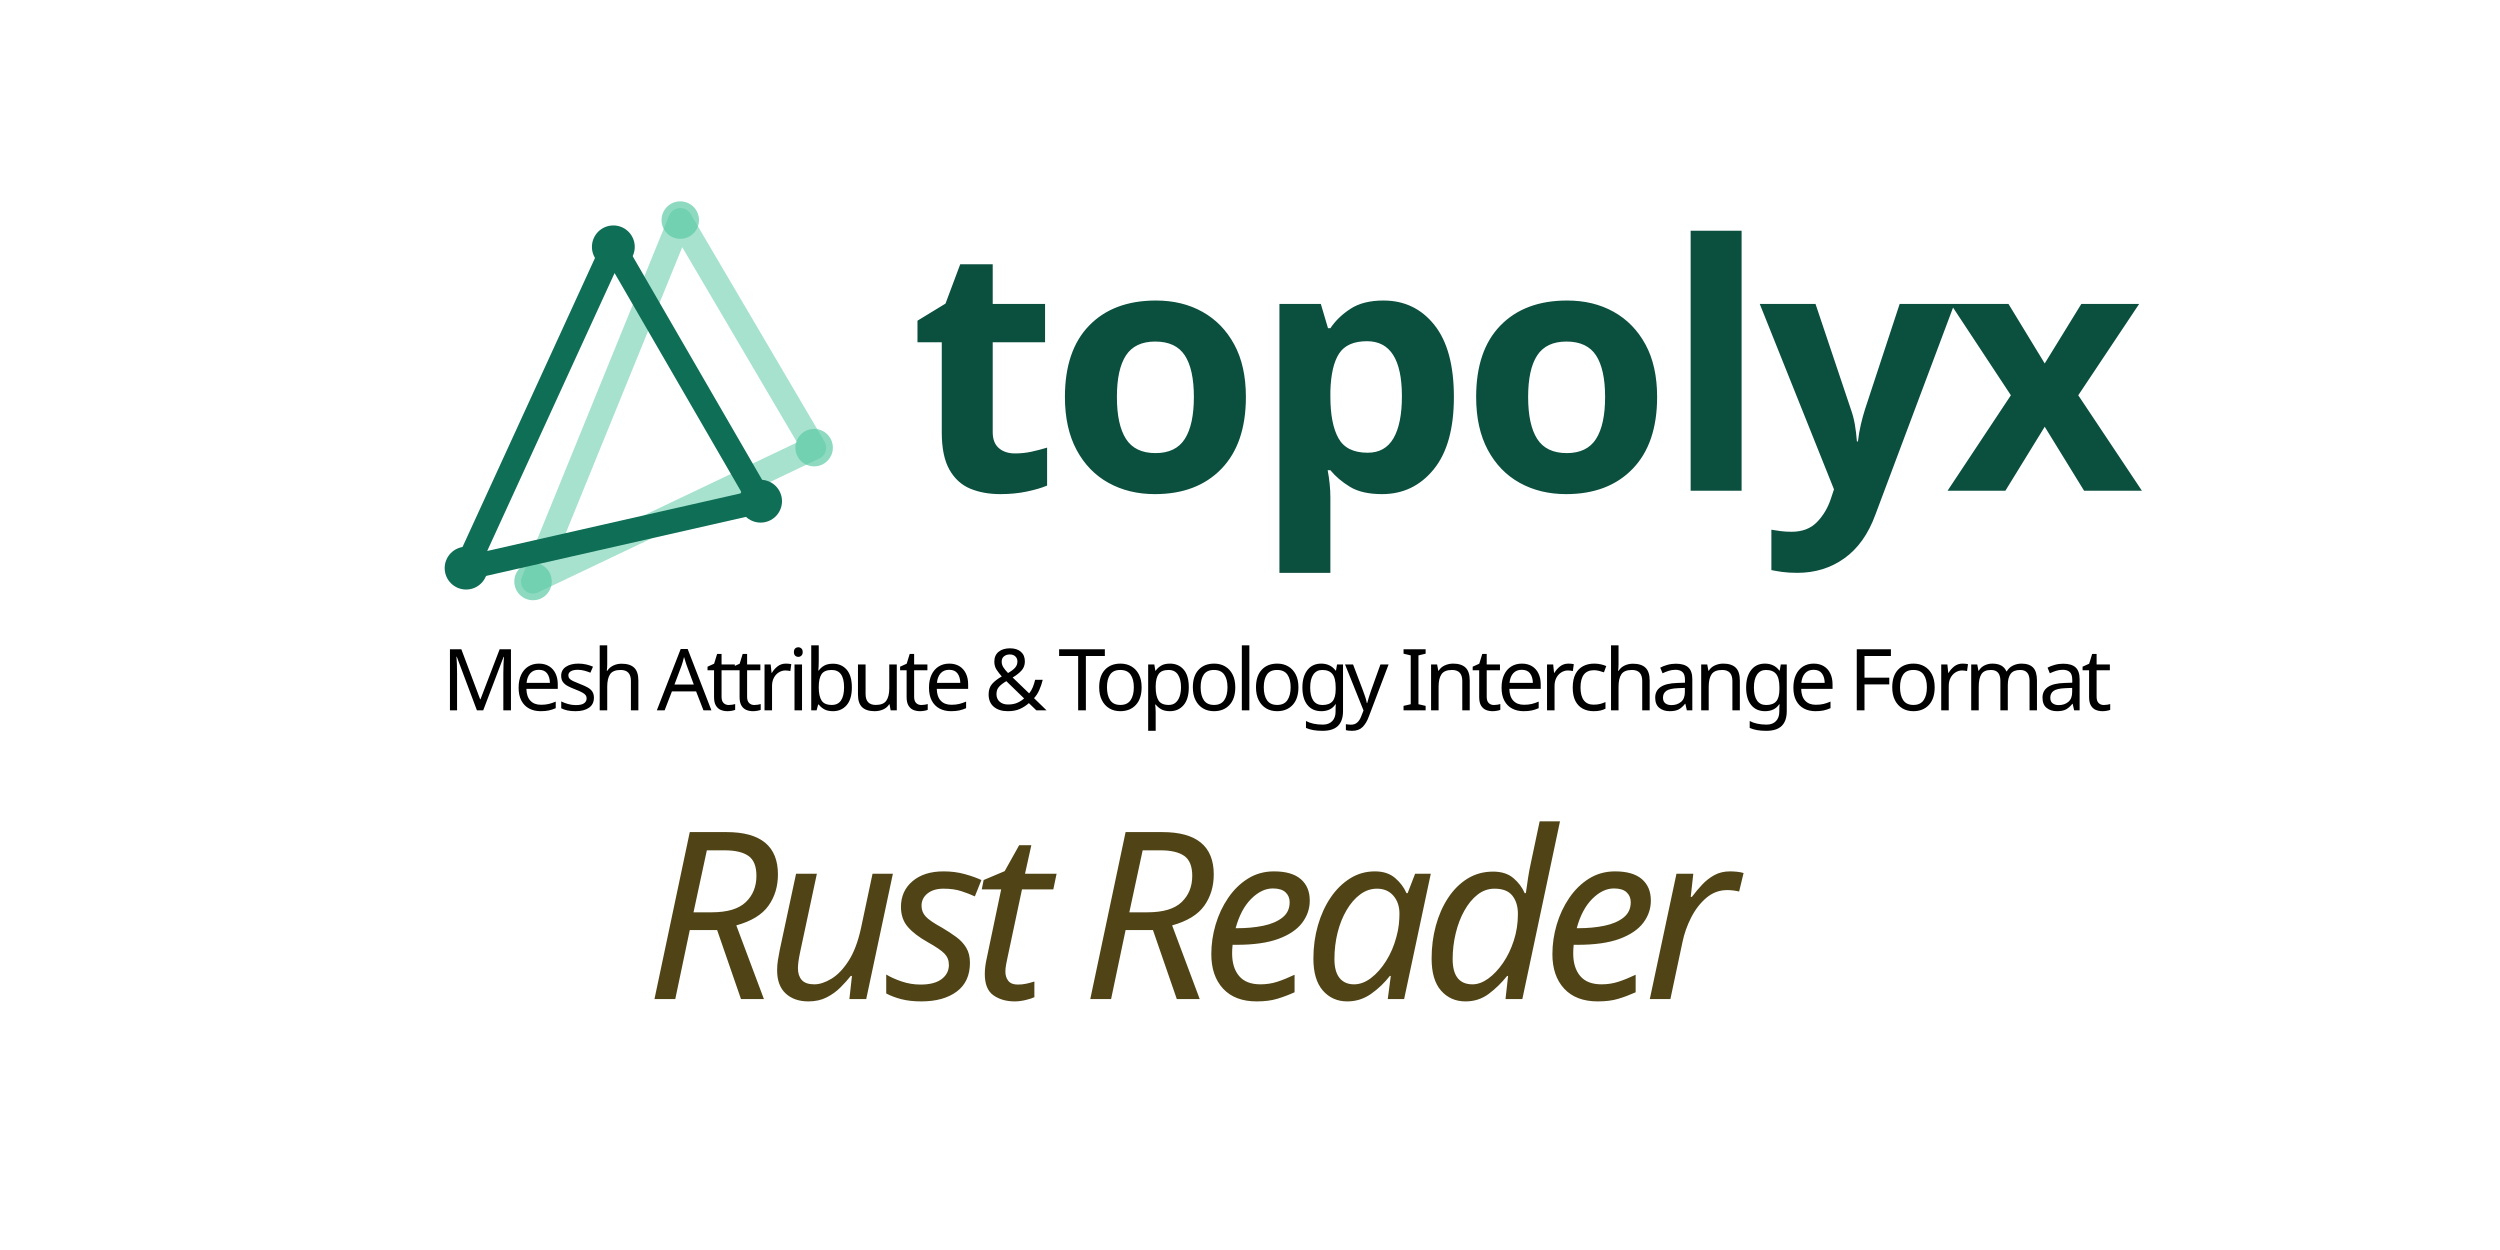
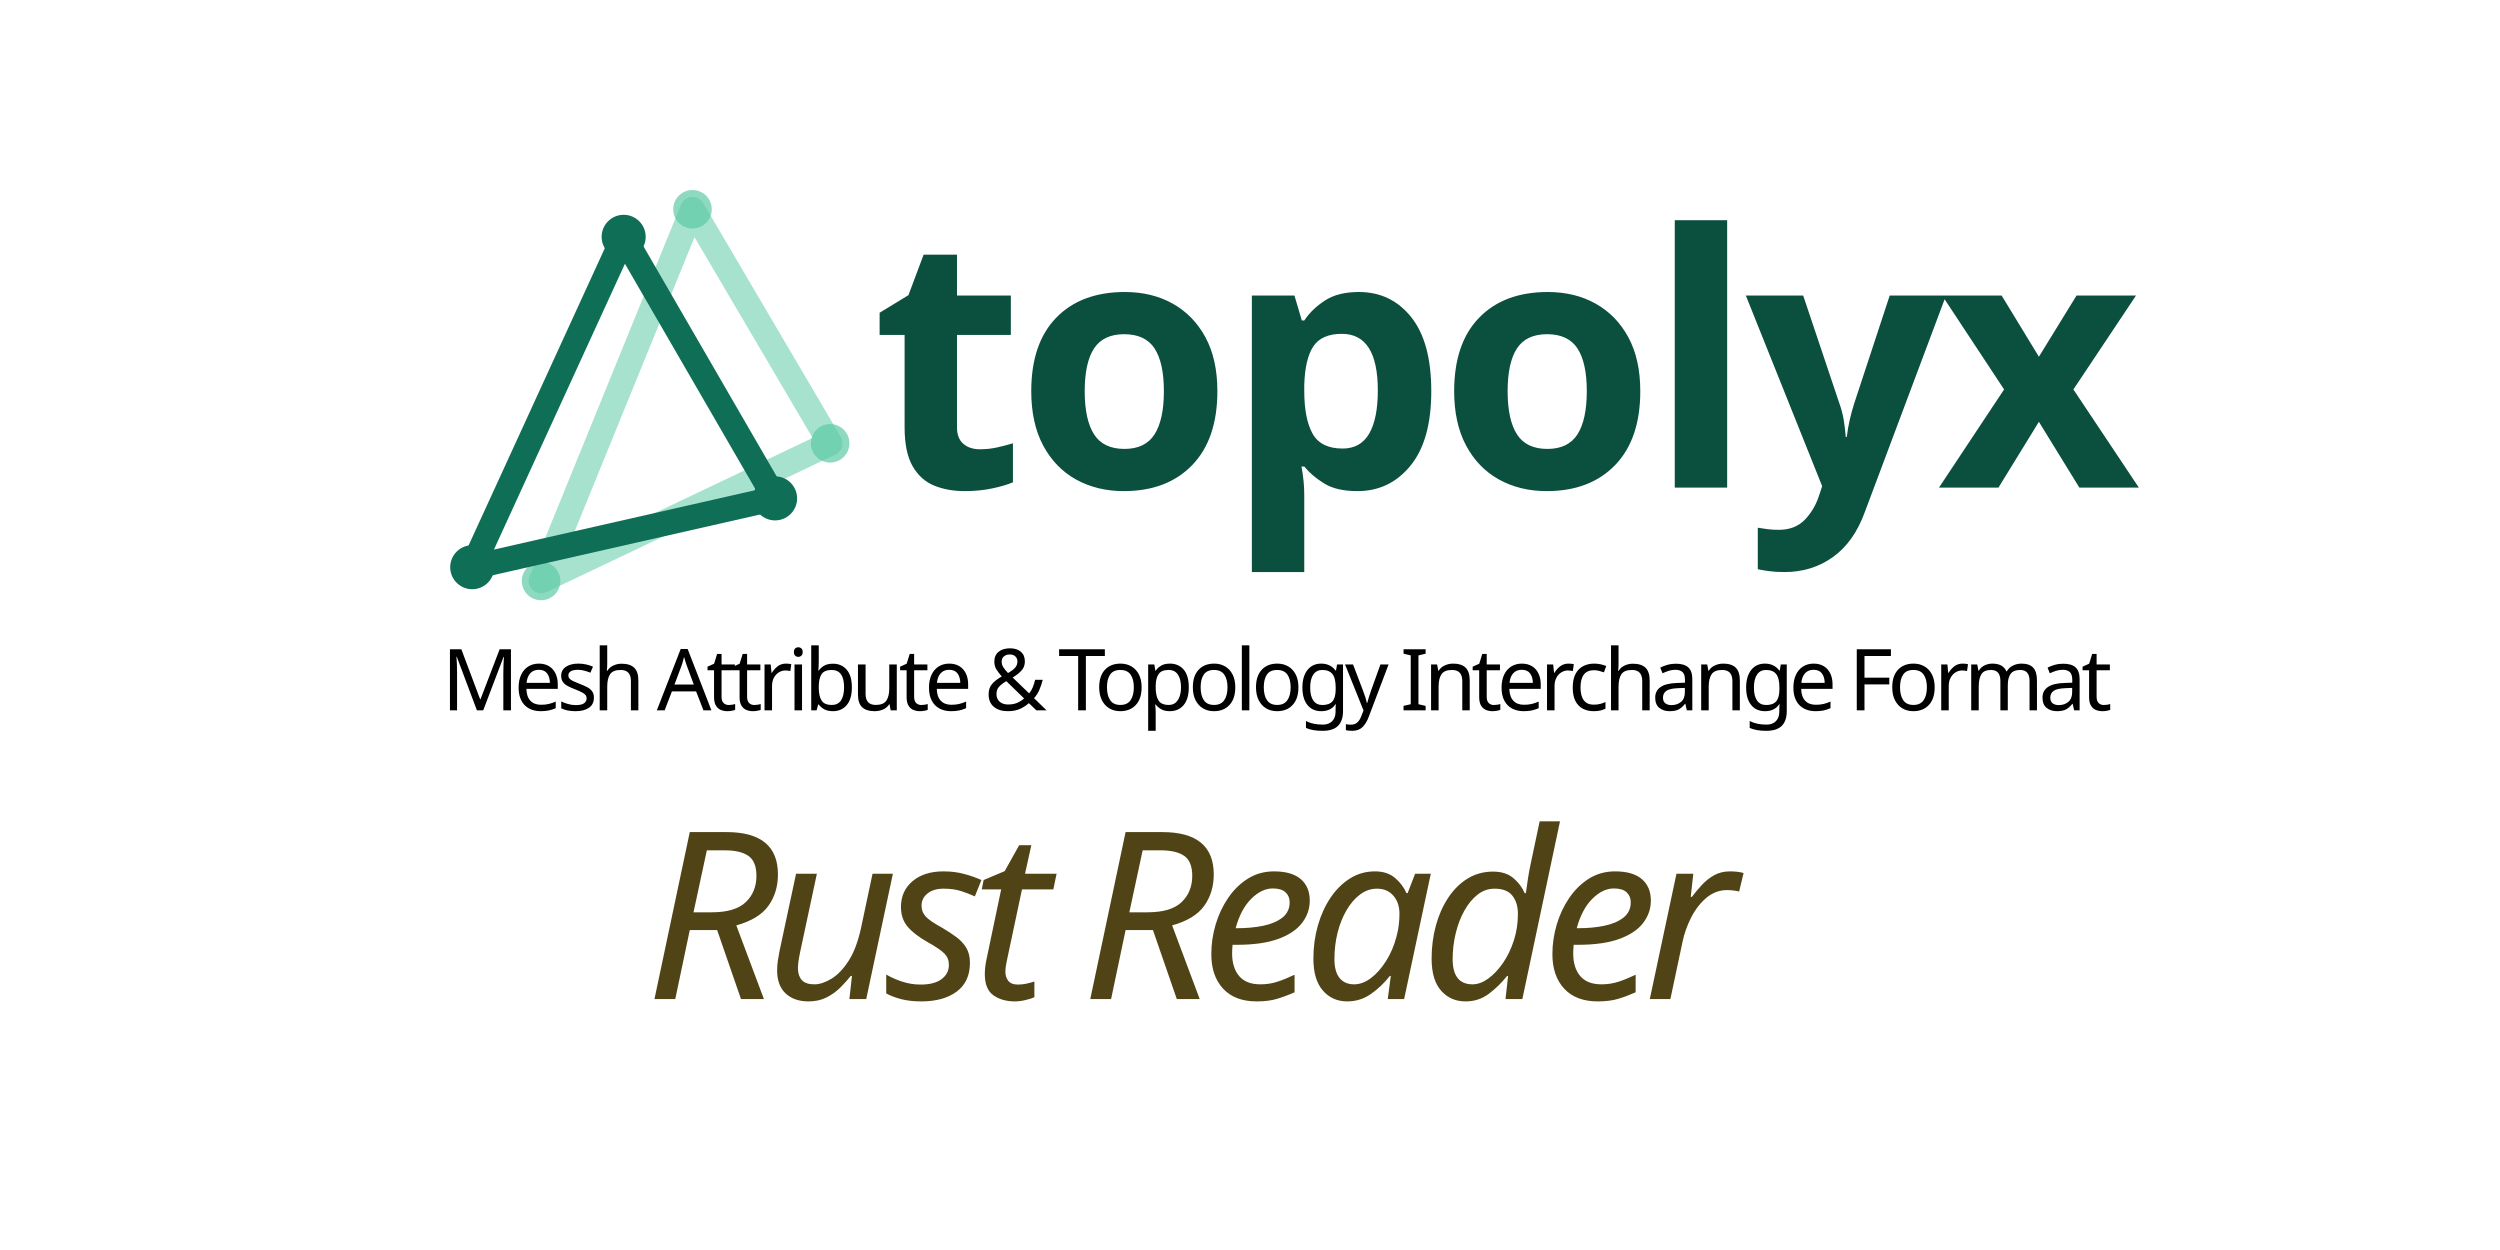
<svg xmlns="http://www.w3.org/2000/svg" viewBox="0 0 1280 640" width="1280" height="640" role="img" aria-labelledby="title desc" version="1.1" id="svg6">
  <defs id="defs6" />
  <g id="layer2">
    <rect style="fill:#ffffff;fill-opacity:1;stroke-width:1.549" id="rect1" width="1280" height="640" x="0" y="0" />
  </g>
  <g id="g1" transform="matrix(1.094756,0,0,1.094756,-72.57642,-145.1136)">
-     <g transform="matrix(1.252052,0,0,1.252052,196.6378,179.1442)" id="g6">
-       <polygon points="200,130 95,180 150,45 " fill="none" stroke="#5dcaa5" stroke-width="9" stroke-linejoin="round" stroke-linecap="round" opacity="0.55" id="polygon1" />
-       <circle cx="95" cy="180" r="7" fill="#5dcaa5" opacity="0.7" id="circle1" />
-       <circle cx="150" cy="45" r="7" fill="#5dcaa5" opacity="0.7" id="circle2" />
-       <circle cx="200" cy="130" r="7" fill="#5dcaa5" opacity="0.7" id="circle3" />
-       <polygon points="180,150 70,175 125,55 " fill="none" stroke="#0f6e56" stroke-width="9" stroke-linejoin="round" stroke-linecap="round" id="polygon3" />
-       <circle cx="70" cy="175" r="8" fill="#0f6e56" id="circle4" />
-       <circle cx="125" cy="55" r="8" fill="#0f6e56" id="circle5" />
-       <circle cx="180" cy="150" r="8" fill="#0f6e56" id="circle6" />
+     <g id="g3" transform="matrix(1.028414,0,0,1.028414,-5.209222,-11.74266)">
+       <g transform="matrix(1.252052,0,0,1.252052,196.6378,179.1442)" id="g6">
+         <polygon points="200,130 95,180 150,45 " fill="none" stroke="#5dcaa5" stroke-width="9" stroke-linejoin="round" stroke-linecap="round" opacity="0.55" id="polygon1" />
+         <circle cx="95" cy="180" r="7" fill="#5dcaa5" opacity="0.7" id="circle1" />
+         <circle cx="150" cy="45" r="7" fill="#5dcaa5" opacity="0.7" id="circle2" />
+         <circle cx="200" cy="130" r="7" fill="#5dcaa5" opacity="0.7" id="circle3" />
+         <polygon points="180,150 70,175 125,55 " fill="none" stroke="#0f6e56" stroke-width="9" stroke-linejoin="round" stroke-linecap="round" id="polygon3" />
+         <circle cx="70" cy="175" r="8" fill="#0f6e56" id="circle4" />
+         <circle cx="125" cy="55" r="8" fill="#0f6e56" id="circle5" />
+         <circle cx="180" cy="150" r="8" fill="#0f6e56" id="circle6" />
+       </g>
+       <text x="465.859" y="362.054" font-family="'-apple-system', 'Segoe UI', 'Helvetica Neue', Arial, sans-serif" font-size="134.549px" font-weight="600" letter-spacing="-1" fill="#0b4f3e" id="text6" style="font-style:normal;font-variant:normal;font-weight:600;font-stretch:normal;font-size:160px;font-family:'Chakra Petch';-inkscape-font-specification:'Chakra Petch, Semi-Bold';font-variant-ligatures:normal;font-variant-caps:normal;font-variant-numeric:normal;font-variant-east-asian:normal;letter-spacing:-4px;fill:#0b4f3e;stroke-width:1.869;stroke-dasharray:none">topolyx</text>
    </g>
-     <text x="491.695" y="362.054" font-family="'-apple-system', 'Segoe UI', 'Helvetica Neue', Arial, sans-serif" font-size="134.549px" font-weight="600" letter-spacing="-1" fill="#0b4f3e" id="text6" style="font-style:normal;font-variant:normal;font-weight:600;font-stretch:normal;font-size:160px;font-family:'Chakra Petch';-inkscape-font-specification:'Chakra Petch, Semi-Bold';font-variant-ligatures:normal;font-variant-caps:normal;font-variant-numeric:normal;font-variant-east-asian:normal;letter-spacing:-4px;fill:#0b4f3e;stroke-width:1.869;stroke-dasharray:none">topolyx</text>
    <text xml:space="preserve" style="font-style:normal;font-variant:normal;font-weight:500;font-stretch:normal;font-size:40px;font-family:'Chakra Petch';-inkscape-font-specification:'Chakra Petch, Medium';font-variant-ligatures:normal;font-variant-caps:normal;font-variant-numeric:normal;font-variant-east-asian:normal;letter-spacing:-2.497px;writing-mode:lr-tb;direction:ltr;fill:#000000" x="272.85" y="464.754" id="text1">
      <tspan id="tspan1" x="272.85" y="464.754">Mesh Attribute &amp; Topology Interchange Format</tspan>
    </text>
    <text xml:space="preserve" style="font-style:italic;font-variant:normal;font-weight:500;font-stretch:normal;font-size:109.375px;font-family:'Chakra Petch';-inkscape-font-specification:'Chakra Petch, Medium Italic';font-variant-ligatures:normal;font-variant-caps:normal;font-variant-numeric:normal;font-variant-east-asian:normal;letter-spacing:-6.836px;writing-mode:lr-tb;direction:ltr;opacity:1;fill:#504416;fill-opacity:1;stroke-width:2.734" x="367.892" y="599.802" id="text2">
      <tspan id="tspan2" x="367.892" y="599.802">Rust Reader</tspan>
    </text>
  </g>
</svg>
